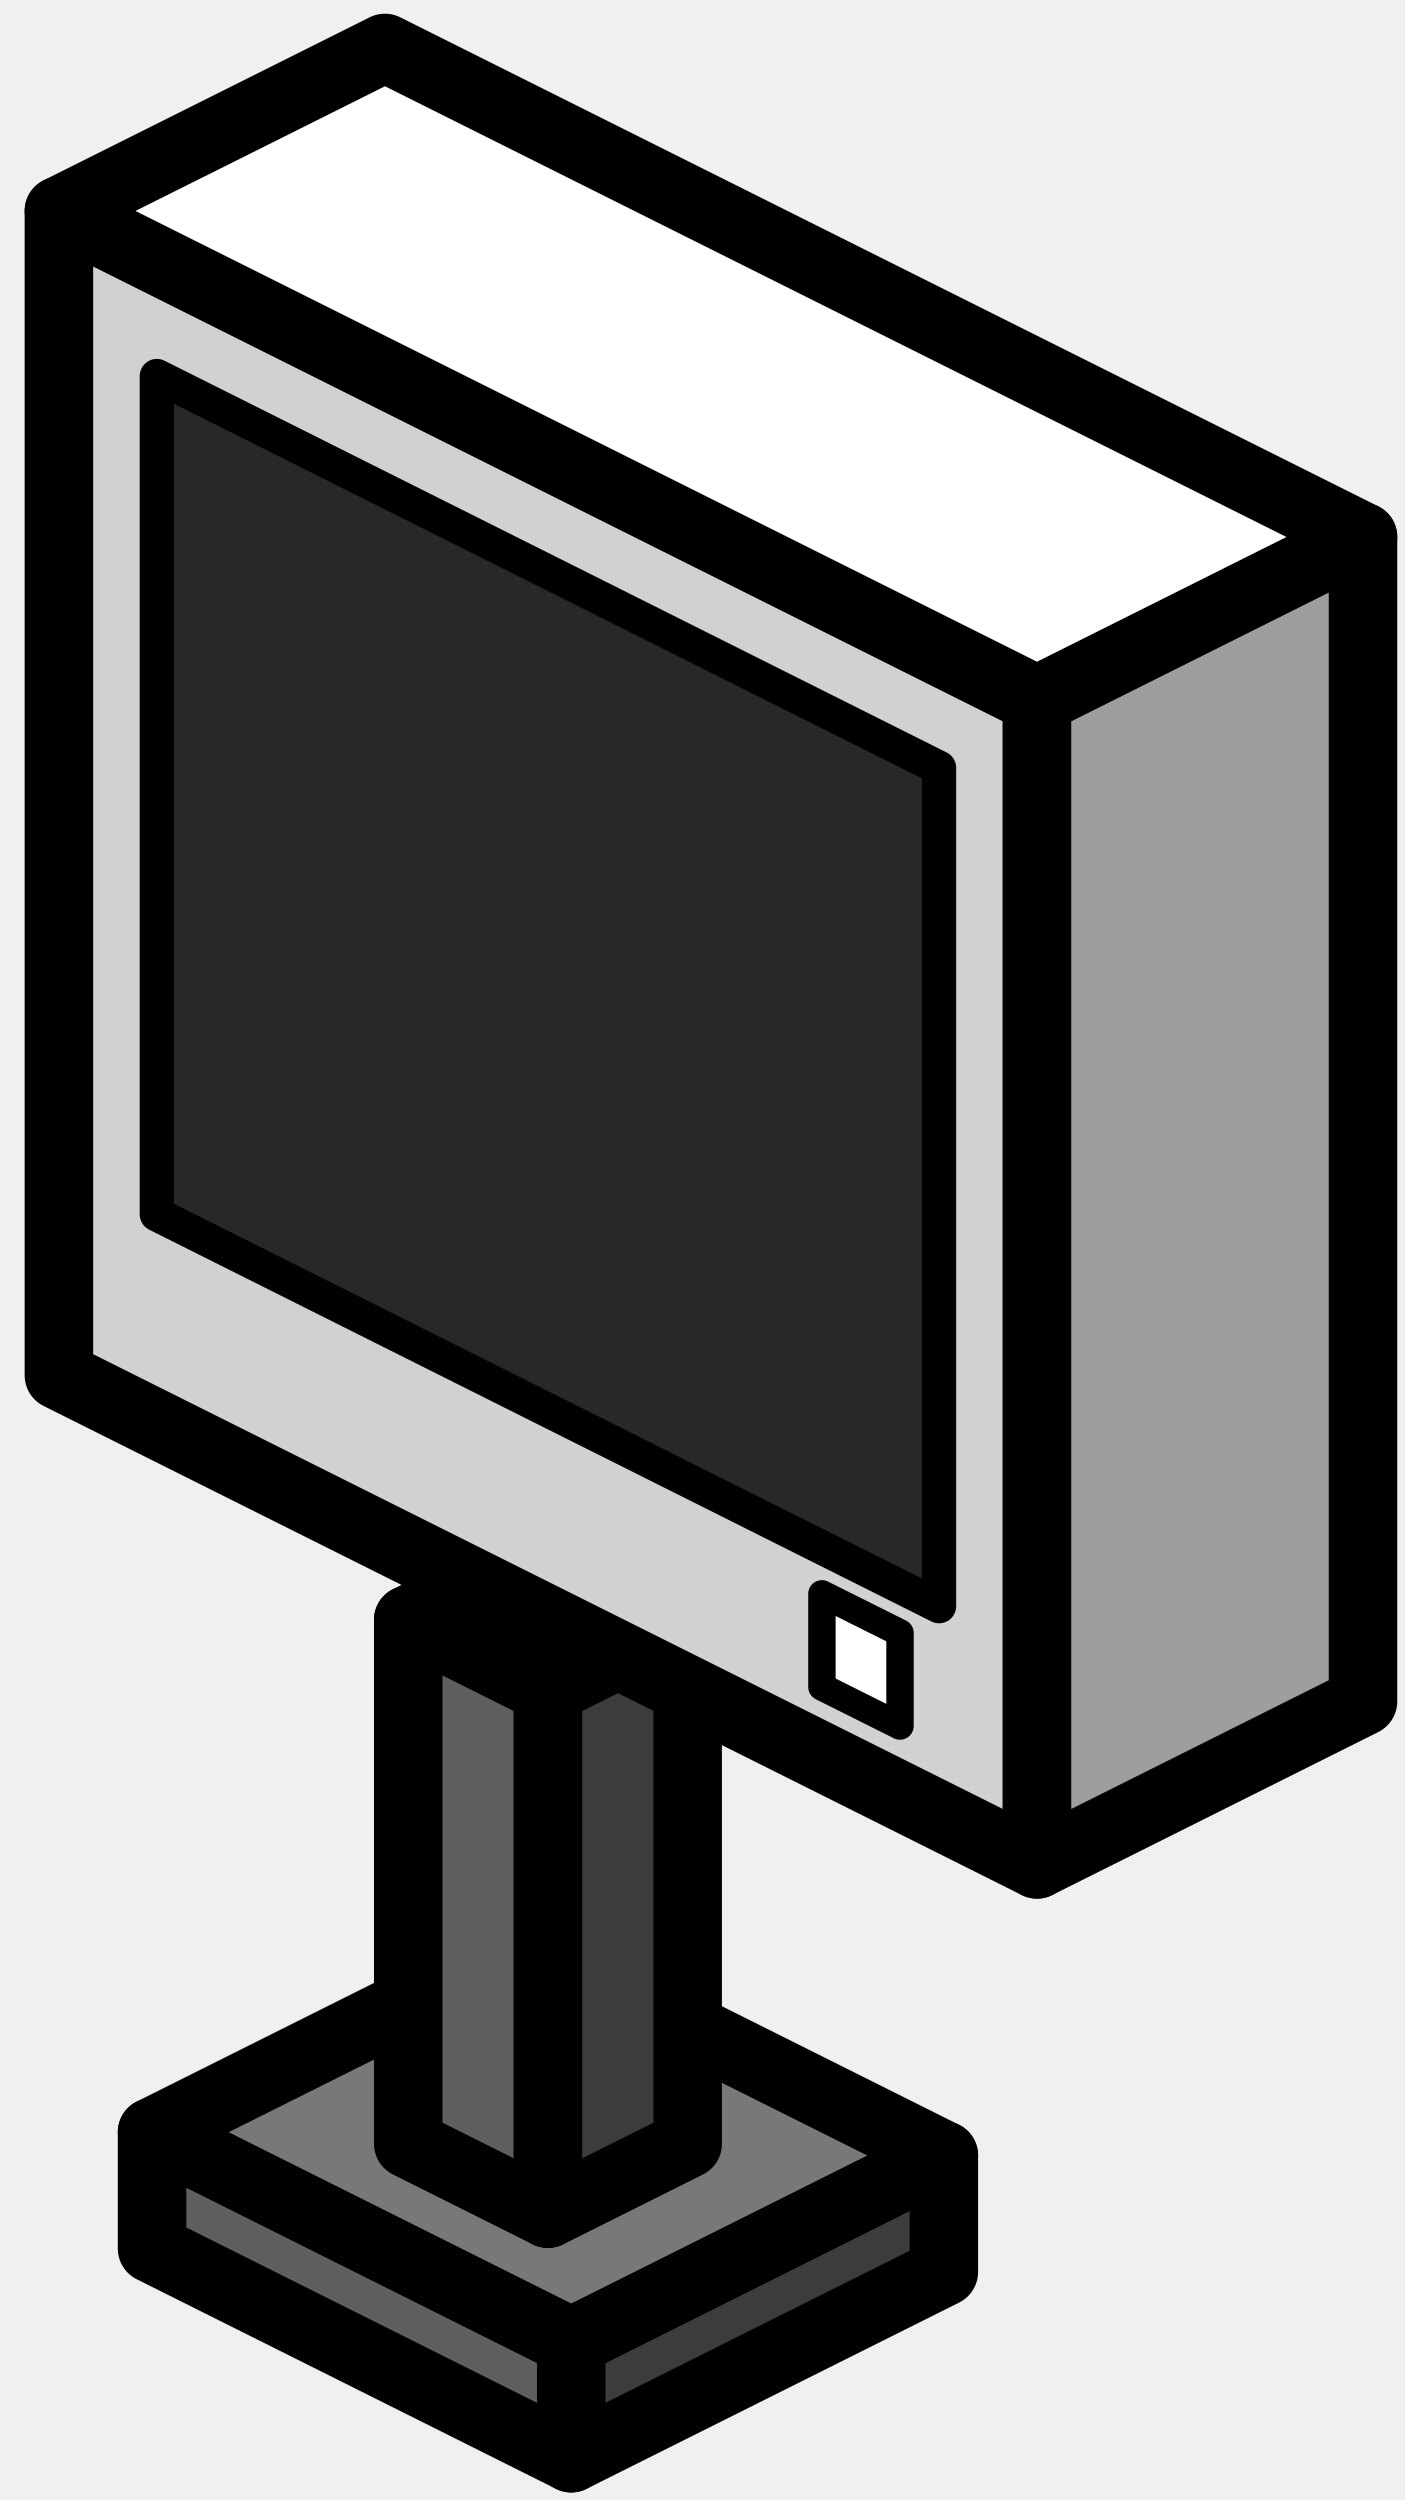
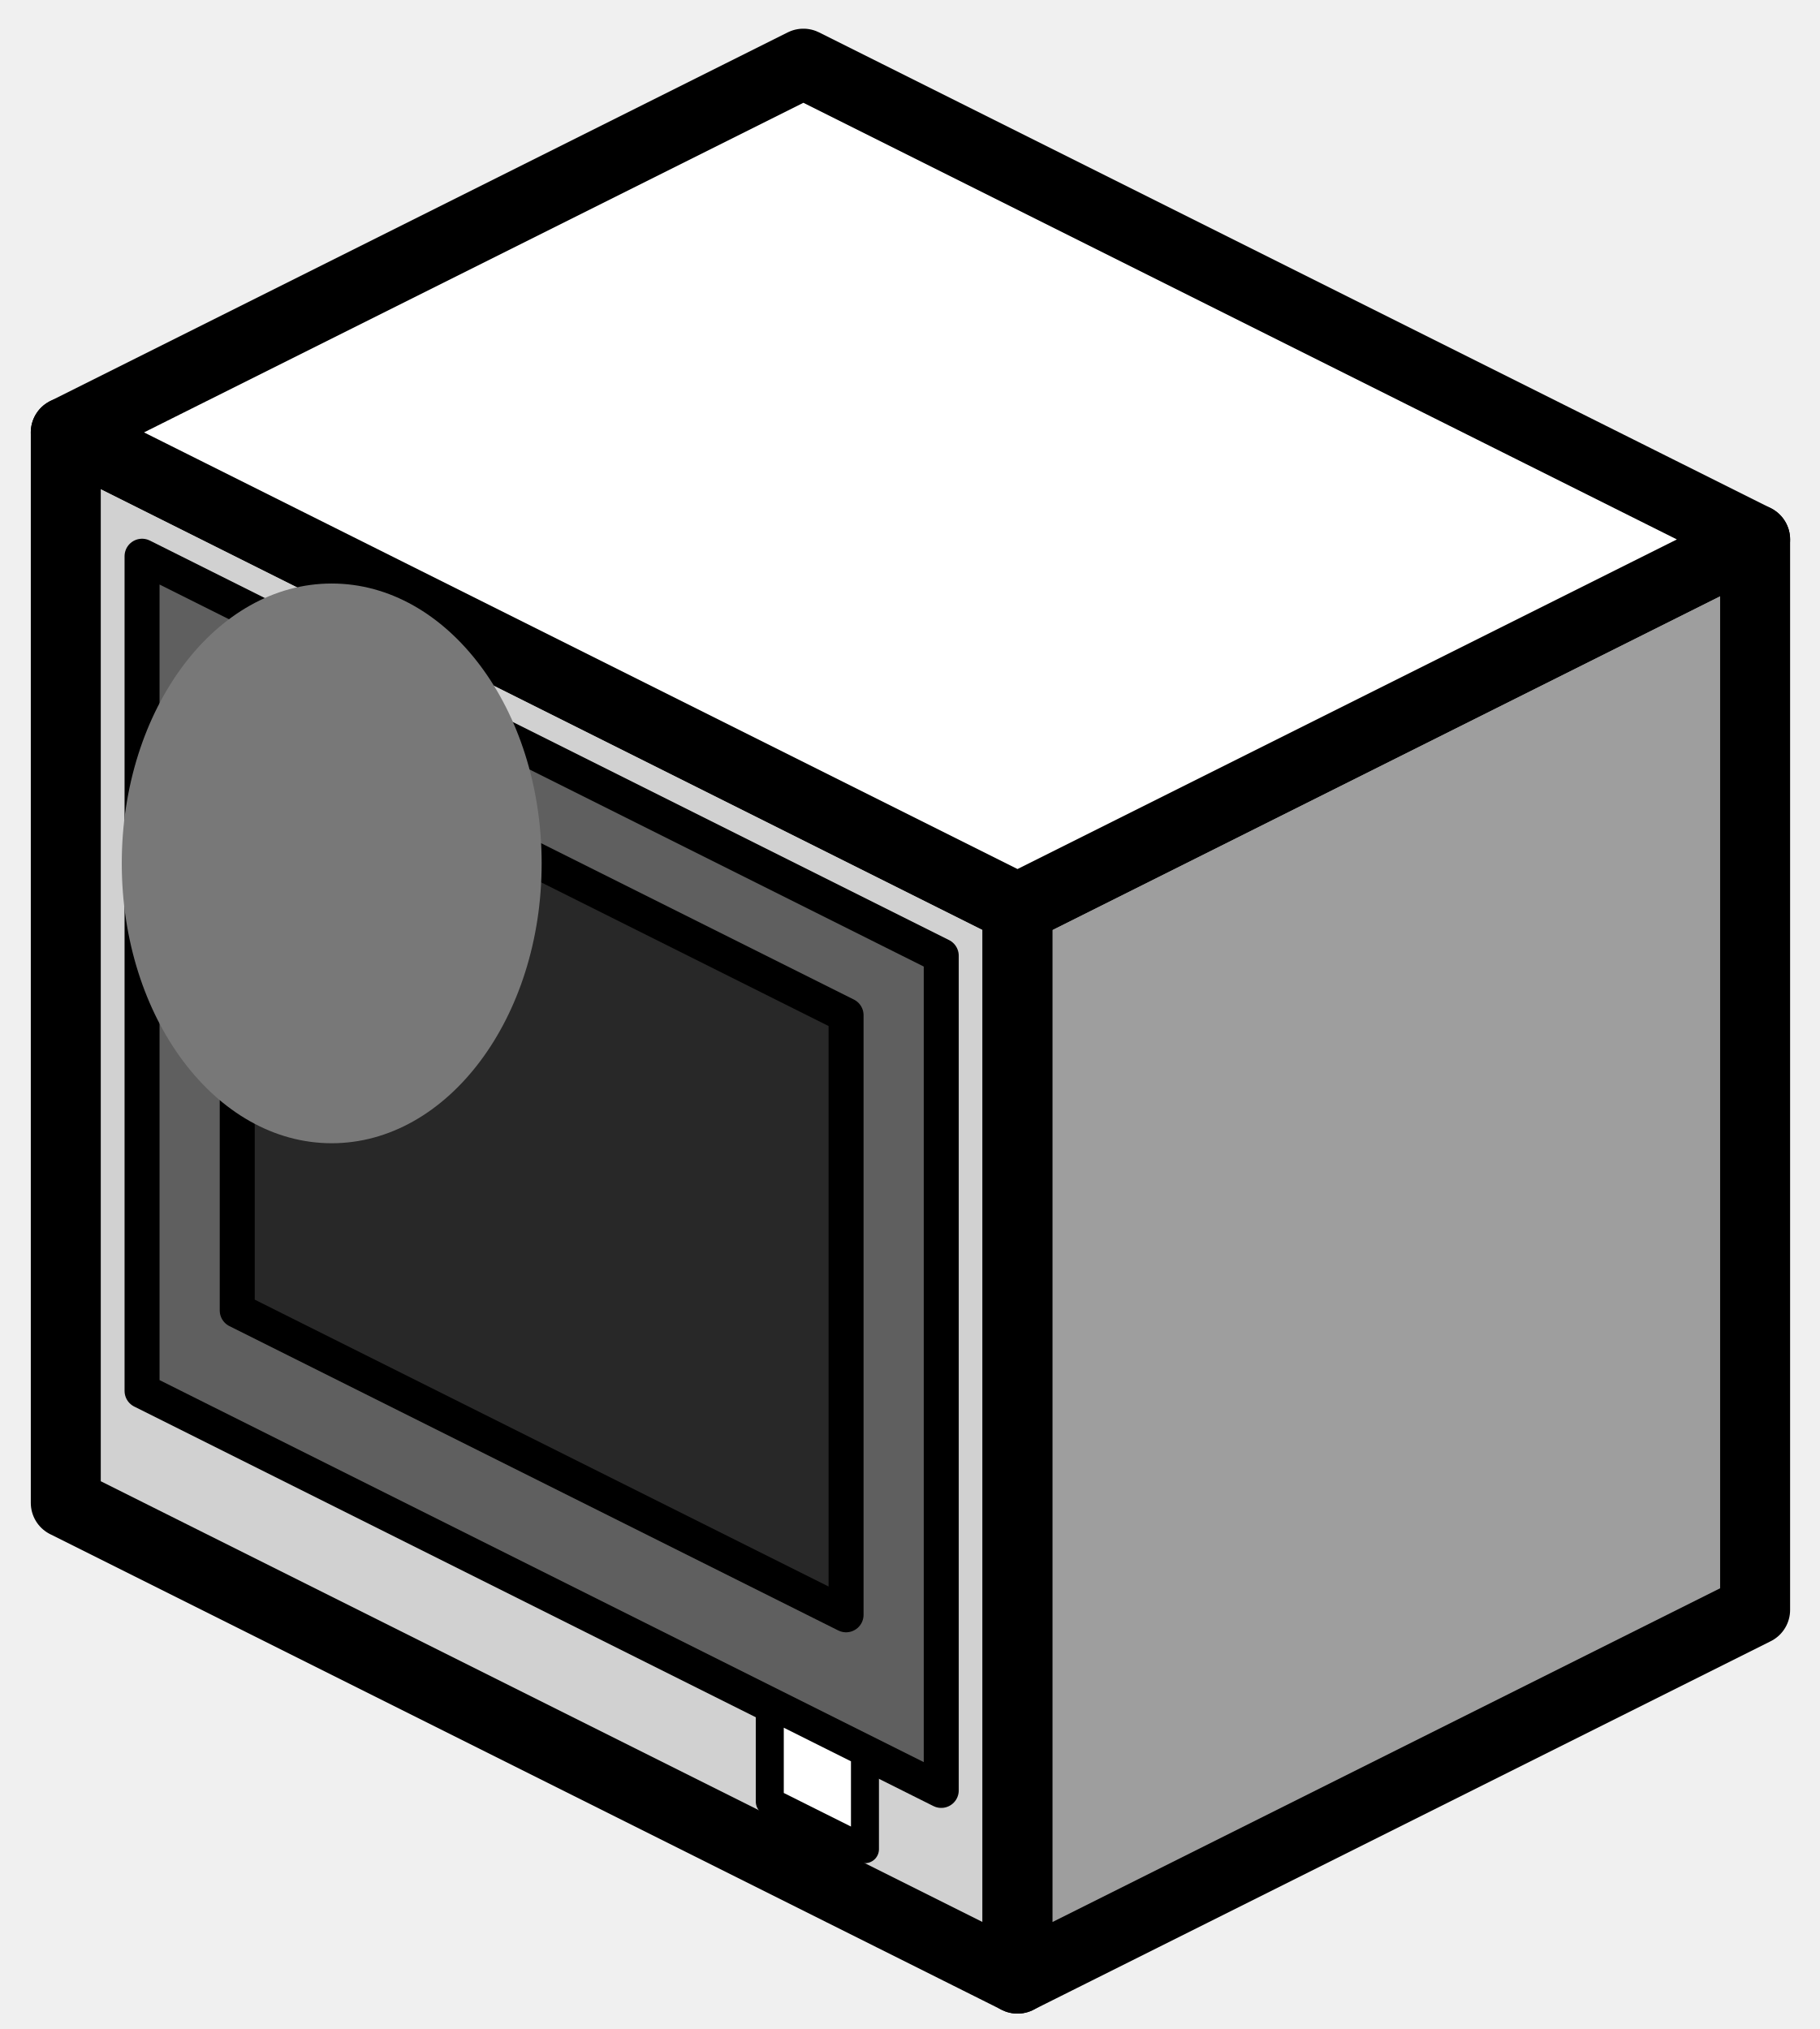
- <svg xmlns="http://www.w3.org/2000/svg" viewBox="-8 -33 20.5 36.5">
-   <path d="M-5.78 -1.87 L0.34 1.19 L0.34 2.89 L-5.78 -0.17 Z" fill="rgb(95,95,95)" stroke="#000000" stroke-width="1" stroke-linejoin="round" />
-   <path d="M5.78 -1.53 L0.34 1.19 L0.34 2.89 L5.78 0.17 Z" fill="rgb(60,60,60)" stroke="#000000" stroke-width="1" stroke-linejoin="round" />
-   <path d="M-0.34 -4.59 L5.78 -1.53 L0.34 1.19 L-5.78 -1.87 Z" fill="rgb(120,120,120)" stroke="#000000" stroke-width="1" stroke-linejoin="round" />
-   <path d="M-2.04 -9.35 L0 -8.33 L0 -0.68 L-2.04 -1.7 Z" fill="rgb(95,95,95)" stroke="#000000" stroke-width="1" stroke-linejoin="round" />
-   <path d="M2.04 -9.35 L0 -8.33 L0 -0.68 L2.04 -1.7 Z" fill="rgb(60,60,60)" stroke="#000000" stroke-width="1" stroke-linejoin="round" />
-   <path d="M0 -10.37 L2.04 -9.35 L0 -8.33 L-2.04 -9.35 Z" fill="rgb(95,95,95)" stroke="#000000" stroke-width="1" stroke-linejoin="round" />
-   <path d="M-7.14 -29.92 L7.14 -22.78 L7.14 -5.78 L-7.14 -12.92 Z" fill="rgb(209,209,209)" stroke="#000000" stroke-width="1" stroke-linejoin="round" />
-   <path d="M11.9 -25.16 L7.14 -22.78 L7.14 -5.78 L11.9 -8.16 Z" fill="rgb(158,158,158)" stroke="#000000" stroke-width="1" stroke-linejoin="round" />
-   <path d="M-2.38 -32.3 L11.9 -25.16 L7.14 -22.78 L-7.14 -29.92 Z" fill="#ffffff" stroke="#000000" stroke-width="1" stroke-linejoin="round" />
-   <path d="M-5.71 -27.51 L5.71 -21.79 L5.71 -9.55 L-5.71 -15.27 Z" fill="rgb(40,40,40)" stroke="#000000" stroke-width="0.5" stroke-linejoin="round" />
-   <path d="M4 -9.73 L5.14 -9.16 L5.14 -7.8 L4 -8.37 Z" fill="#ffffff" stroke="#000000" stroke-width="0.4" stroke-linejoin="round" />
+ <svg xmlns="http://www.w3.org/2000/svg" viewBox="-12.5 -22.5 26 29">
+   <path d="M-11.56 -16.32 L2.04 -9.52 L2.04 5.78 L-11.56 -1.02 Z" fill="rgb(209,209,209)" stroke="#000000" stroke-width="1" stroke-linejoin="round" />
+   <path d="M12.58 -14.79 L2.04 -9.52 L2.04 5.78 L12.58 0.51 Z" fill="rgb(158,158,158)" stroke="#000000" stroke-width="1" stroke-linejoin="round" />
+   <path d="M-1.02 -21.59 L12.58 -14.79 L2.04 -9.52 L-11.56 -16.32 Z" fill="#ffffff" stroke="#000000" stroke-width="1" stroke-linejoin="round" />
+   <path d="M-10.47 -14.55 L0.95 -8.84 L0.95 3.09 L-10.47 -2.62 Z" fill="rgb(95,95,95)" stroke="#000000" stroke-width="0.5" stroke-linejoin="round" />
+   <path d="M-9.11 -12.34 L-0.41 -7.99 L-0.41 0.58 L-9.11 -3.77 Z" fill="rgb(40,40,40)" stroke="#000000" stroke-width="0.5" stroke-linejoin="round" />
+   <ellipse cx="-7.76" cy="-10.16" rx="3" ry="4" fill="rgb(120,120,120)" />
+   <path d="M-1.5 1.87 L-0.14 2.55 L-0.14 3.93 L-1.5 3.25 Z" fill="#ffffff" stroke="#000000" stroke-width="0.4" stroke-linejoin="round" />
</svg>
